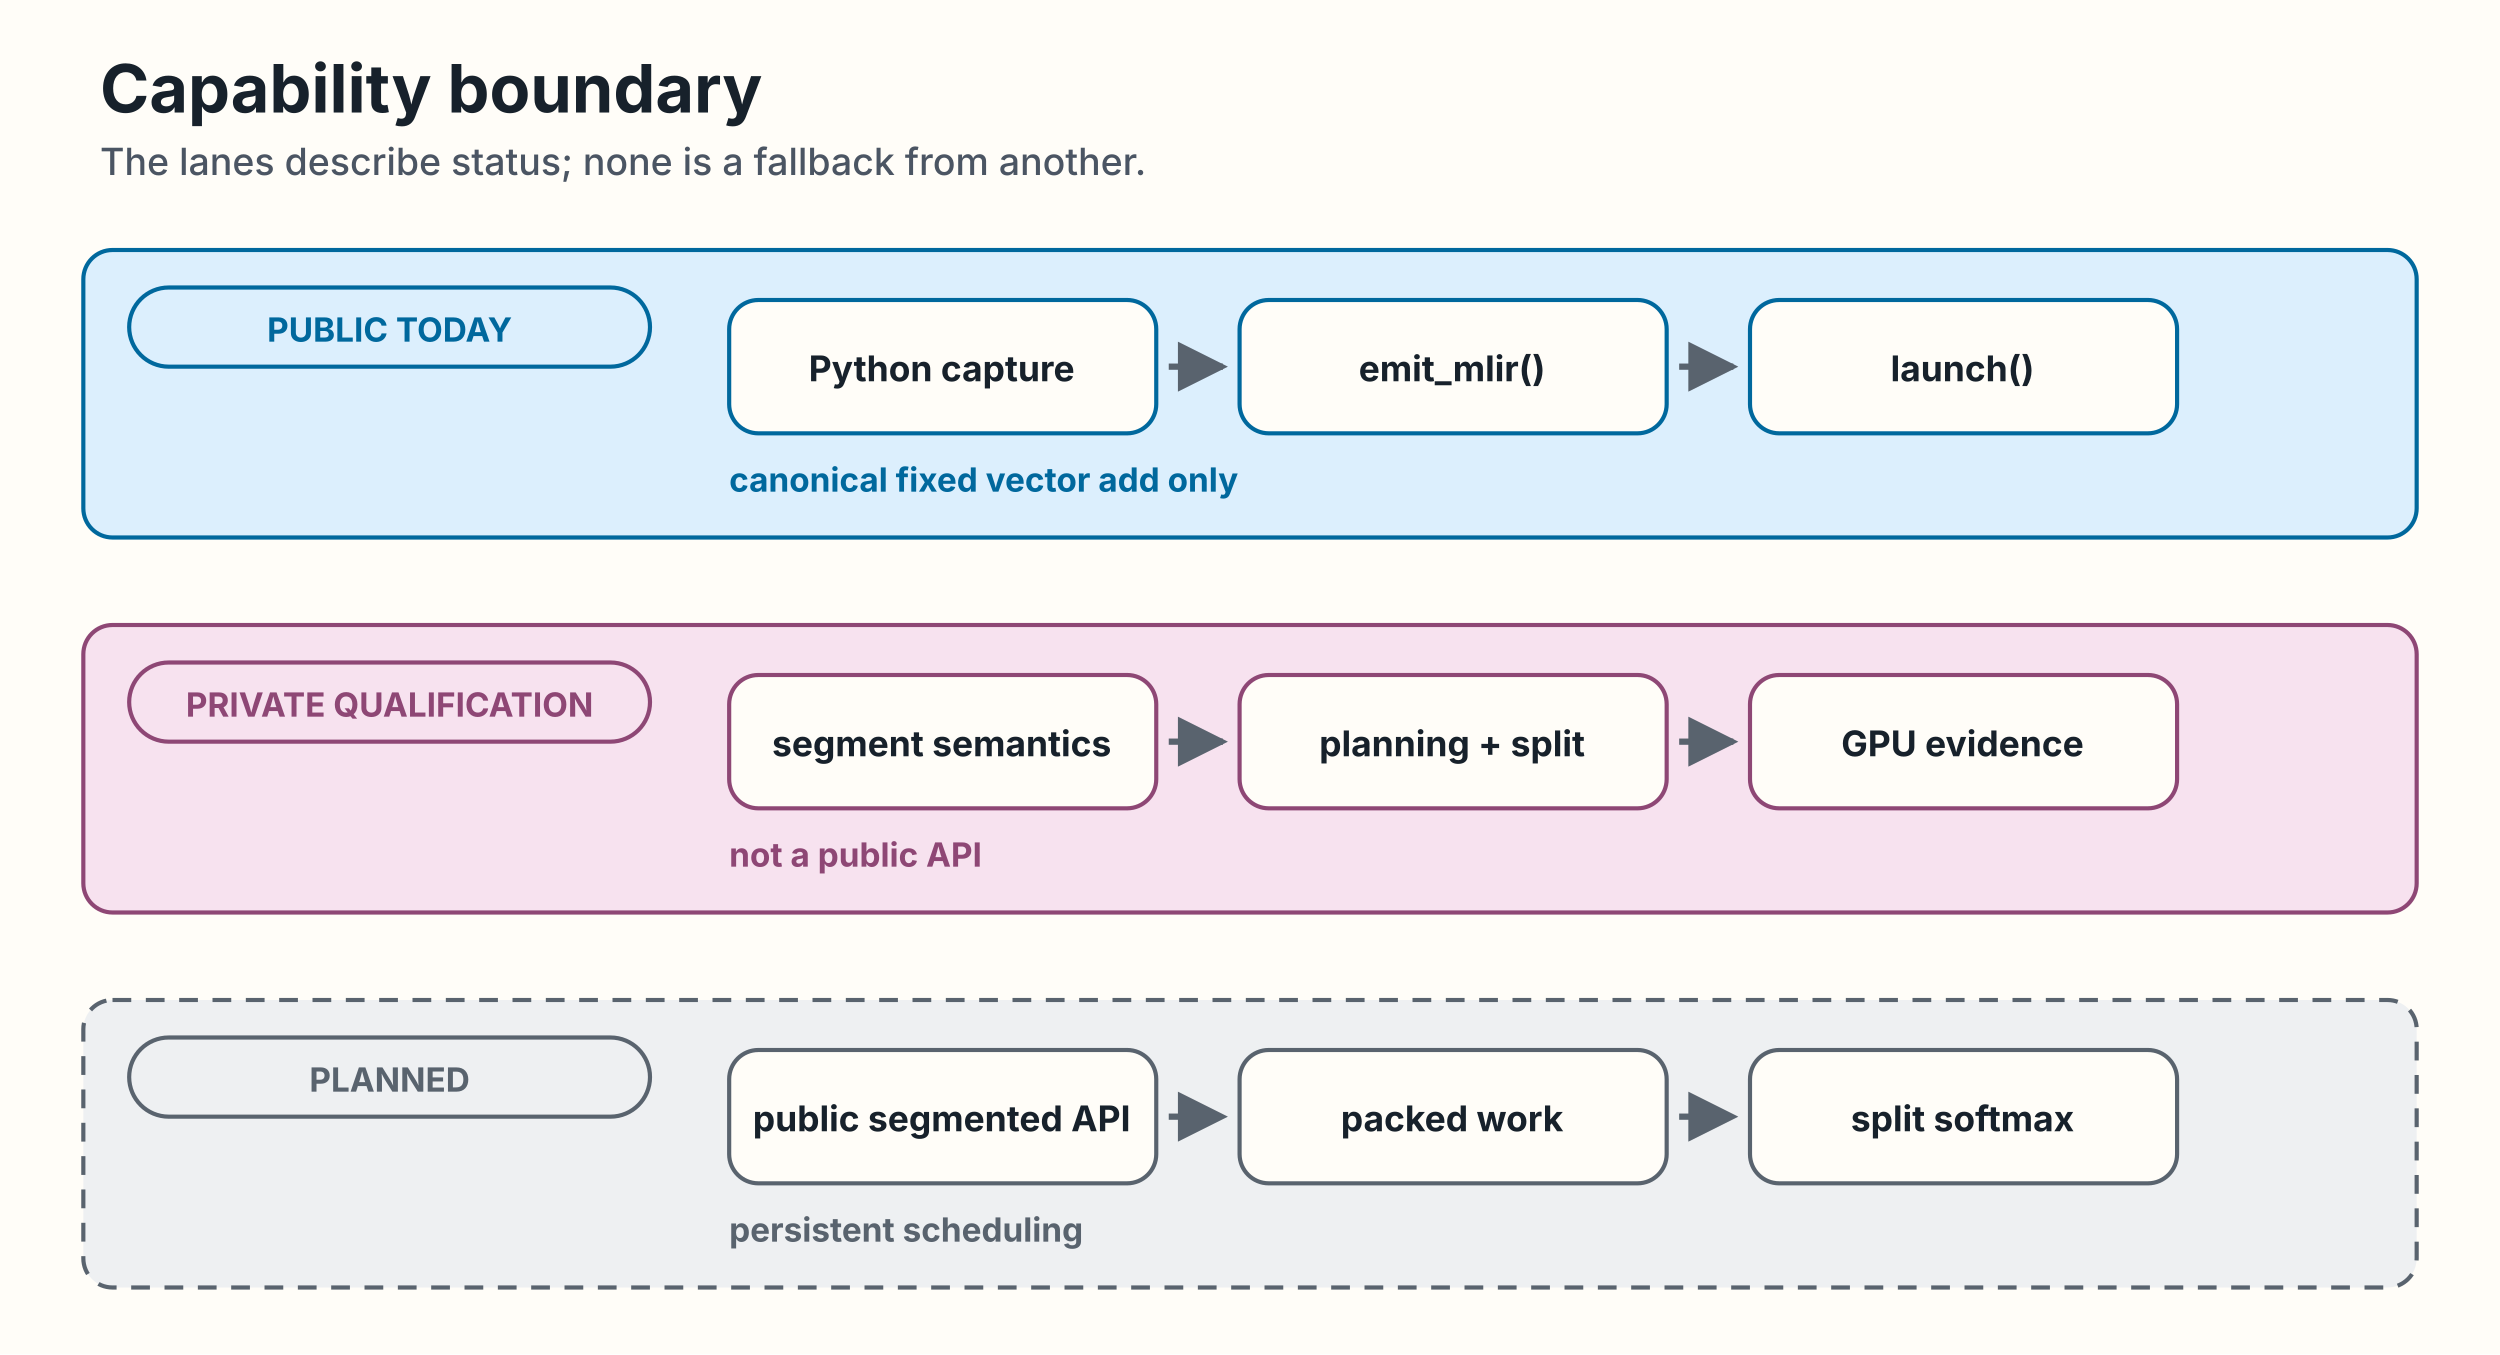
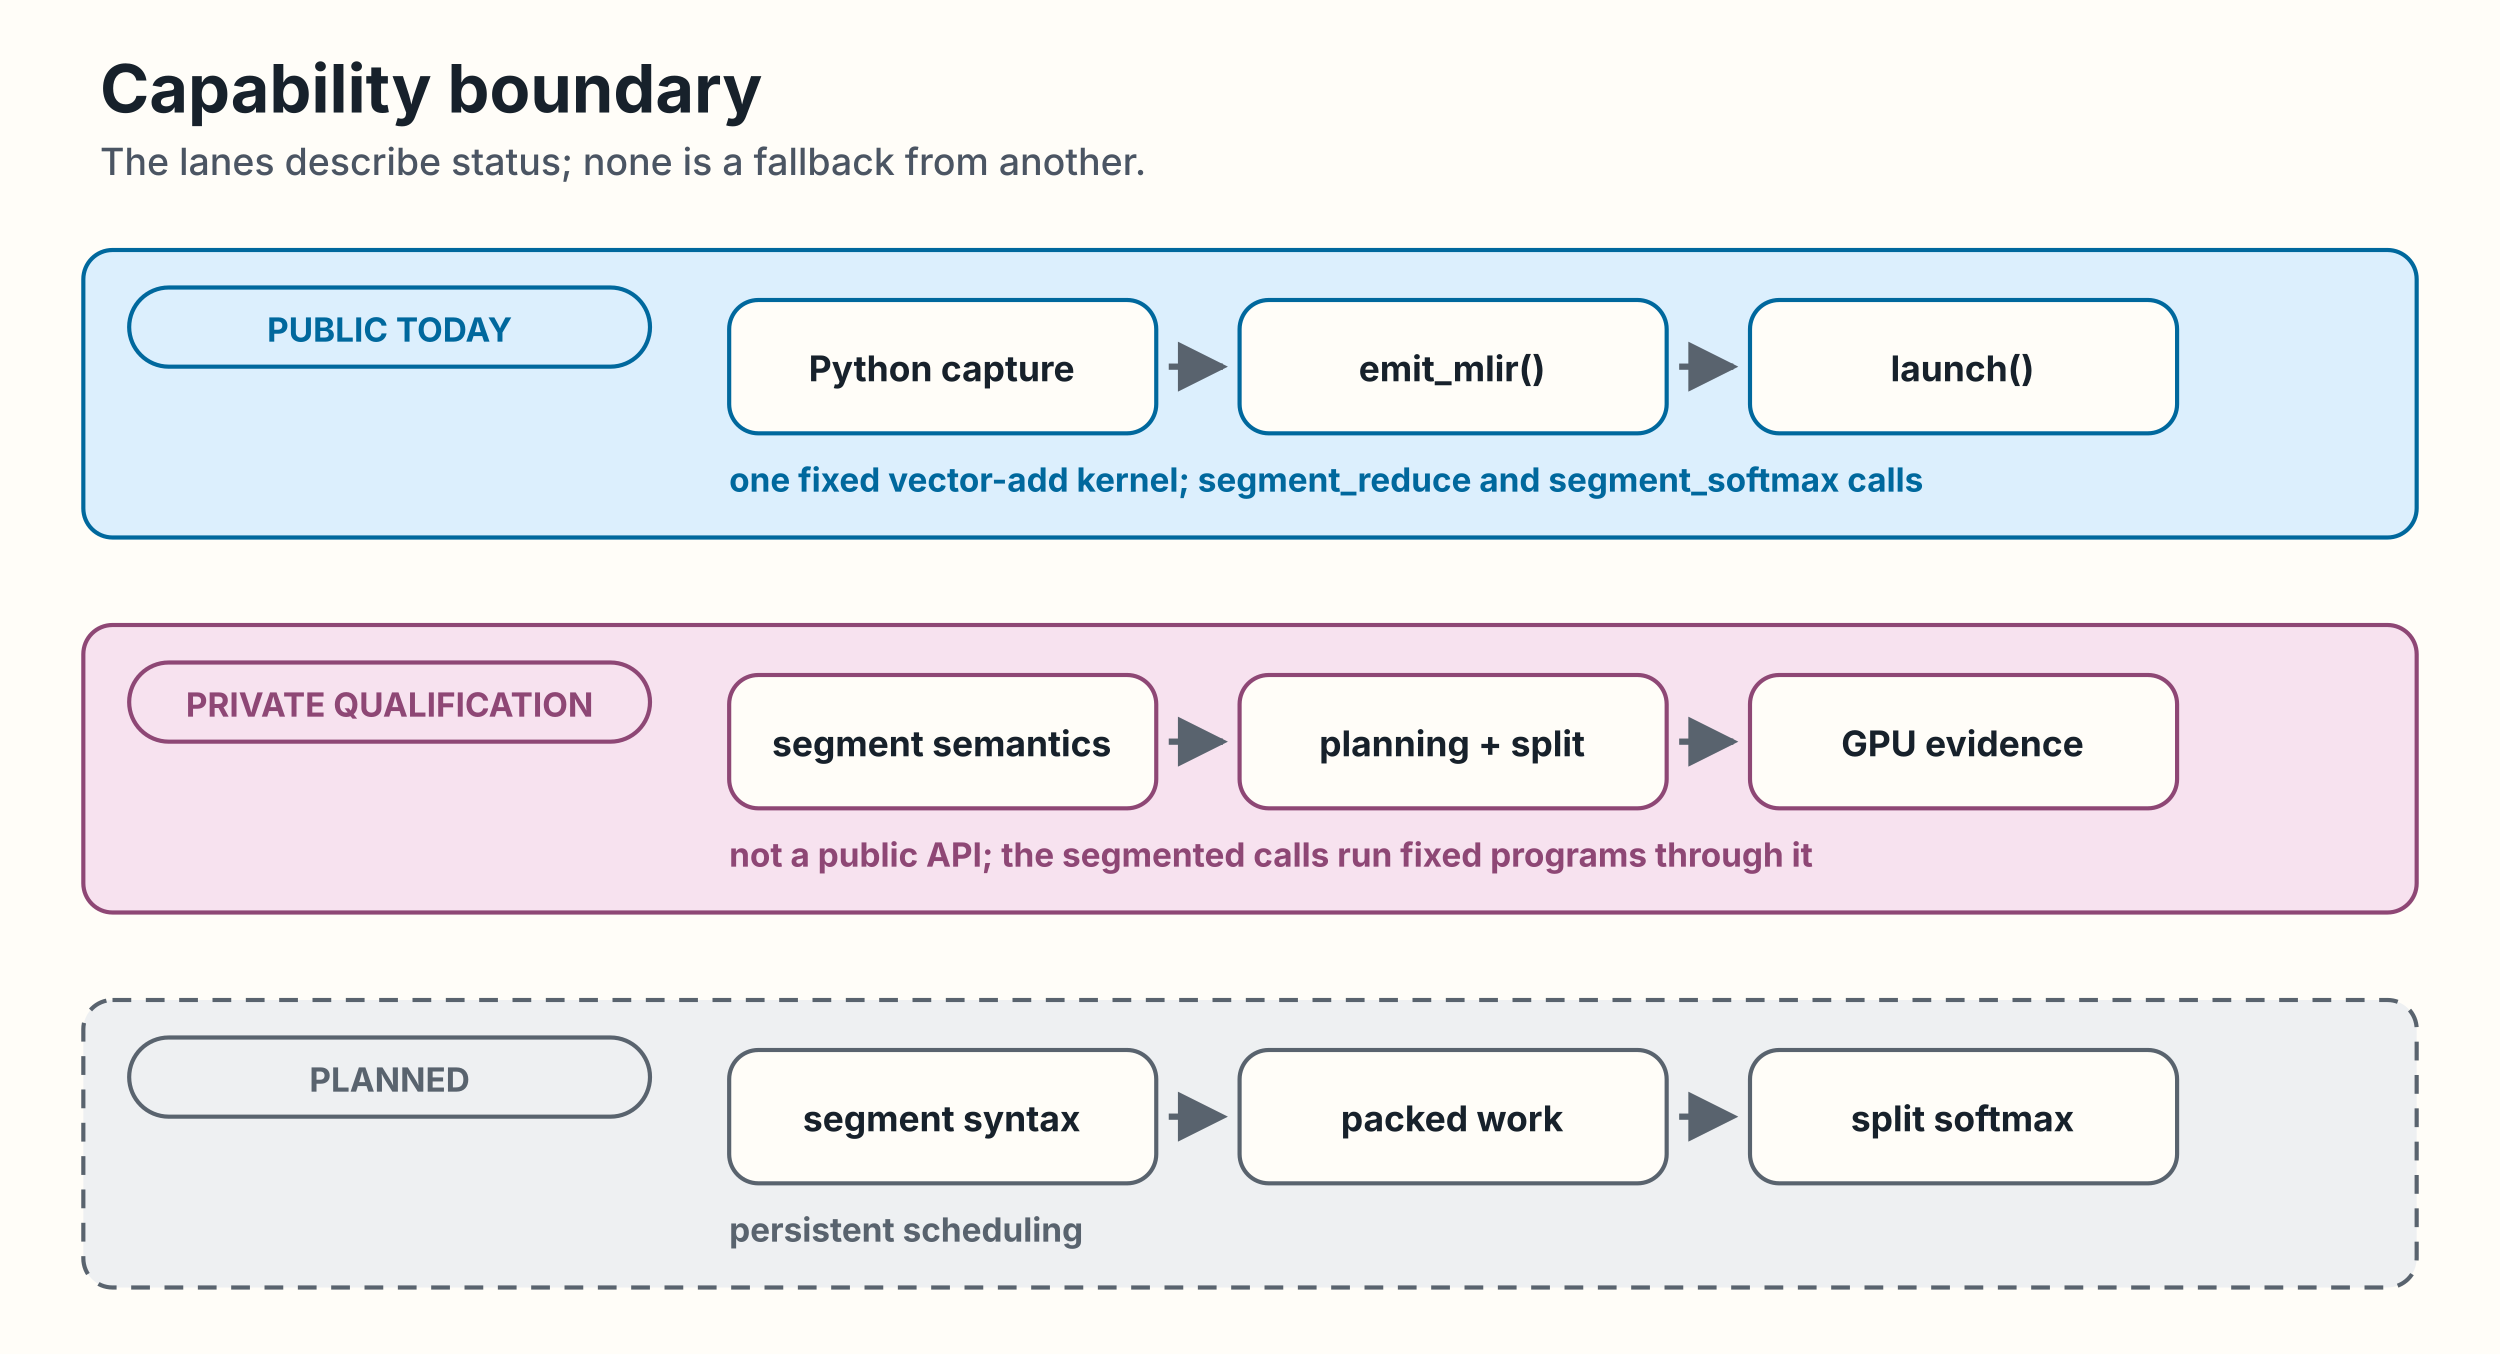
<svg xmlns="http://www.w3.org/2000/svg" viewBox="0 0 1200 650" role="img" aria-labelledby="capability-boundary-title capability-boundary-description" font-family="system-ui, -apple-system, BlinkMacSystemFont, 'Segoe UI', sans-serif">
  <defs>
    <marker id="capability-boundary-arrow" viewBox="0 0 10 10" refX="9" refY="5" markerWidth="8" markerHeight="8" orient="auto">
      <path d="M 0 0 L 10 5 L 0 10 z" fill="#59636E" />
    </marker>
  </defs>
  <rect data-role="canvas" x="0" y="0" width="1200" height="650" fill="#FFFDF8" />
  <text x="48" y="54" font-size="32" font-weight="750" fill="#17212B" text-anchor="start">Capability boundary</text>
  <text x="48" y="84" font-size="18" font-weight="500" fill="#4B5563" text-anchor="start">The lanes describe status; none is a fallback from another.</text>
  <rect x="40" y="120" width="1120" height="138" rx="14" fill="#DCEFFD" stroke="#00689D" stroke-width="2" />
  <rect x="62" y="138" width="250" height="38" rx="19" fill="#DCEFFD" stroke="#00689D" stroke-width="2" />
  <text x="187" y="164" font-size="16" font-weight="750" fill="#00689D" text-anchor="middle">PUBLIC TODAY</text>
  <rect x="350" y="144" width="205" height="64" rx="14" fill="#FFFDF8" stroke="#00689D" stroke-width="2" />
  <text x="452" y="183" font-size="17" font-weight="650" fill="#17212B" text-anchor="middle">Python capture</text>
  <rect x="595" y="144" width="205" height="64" rx="14" fill="#FFFDF8" stroke="#00689D" stroke-width="2" />
  <text x="697" y="183" font-size="17" font-weight="650" fill="#17212B" text-anchor="middle">emit_mlir()</text>
  <line x1="561" y1="176" x2="587" y2="176" stroke="#59636E" stroke-width="3" marker-end="url(#capability-boundary-arrow)" />
  <rect x="840" y="144" width="205" height="64" rx="14" fill="#FFFDF8" stroke="#00689D" stroke-width="2" />
  <text x="942" y="183" font-size="17" font-weight="650" fill="#17212B" text-anchor="middle">launch()</text>
  <line x1="806" y1="176" x2="832" y2="176" stroke="#59636E" stroke-width="3" marker-end="url(#capability-boundary-arrow)" />
-   <text x="350" y="236" font-size="16" font-weight="650" fill="#00689D" text-anchor="start">canonical fixed vector add only</text>
+   <text x="350" y="236" font-size="16" font-weight="650" fill="#00689D" text-anchor="start">one fixed vector-add kernel; segment_reduce and segment_softmax calls</text>
  <rect x="40" y="300" width="1120" height="138" rx="14" fill="#F7E2EF" stroke="#8E4775" stroke-width="2" />
  <rect x="62" y="318" width="250" height="38" rx="19" fill="#F7E2EF" stroke="#8E4775" stroke-width="2" />
  <text x="187" y="344" font-size="16" font-weight="750" fill="#8E4775" text-anchor="middle">PRIVATE QUALIFICATION</text>
  <rect x="350" y="324" width="205" height="64" rx="14" fill="#FFFDF8" stroke="#8E4775" stroke-width="2" />
  <text x="452" y="363" font-size="17" font-weight="650" fill="#17212B" text-anchor="middle">segment semantics</text>
  <rect x="595" y="324" width="205" height="64" rx="14" fill="#FFFDF8" stroke="#8E4775" stroke-width="2" />
  <text x="697" y="363" font-size="17" font-weight="650" fill="#17212B" text-anchor="middle">planning + split</text>
  <line x1="561" y1="356" x2="587" y2="356" stroke="#59636E" stroke-width="3" marker-end="url(#capability-boundary-arrow)" />
  <rect x="840" y="324" width="205" height="64" rx="14" fill="#FFFDF8" stroke="#8E4775" stroke-width="2" />
  <text x="942" y="363" font-size="17" font-weight="650" fill="#17212B" text-anchor="middle">GPU evidence</text>
  <line x1="806" y1="356" x2="832" y2="356" stroke="#59636E" stroke-width="3" marker-end="url(#capability-boundary-arrow)" />
-   <text x="350" y="416" font-size="16" font-weight="650" fill="#8E4775" text-anchor="start">not a public API</text>
+   <text x="350" y="416" font-size="16" font-weight="650" fill="#8E4775" text-anchor="start">not a public API; the segmented calls run fixed programs through it</text>
  <rect x="40" y="480" width="1120" height="138" rx="14" fill="#EEF0F2" stroke="#59636E" stroke-width="2" stroke-dasharray="9 7" />
  <rect x="62" y="498" width="250" height="38" rx="19" fill="#EEF0F2" stroke="#59636E" stroke-width="2" />
  <text x="187" y="524" font-size="16" font-weight="750" fill="#59636E" text-anchor="middle">PLANNED</text>
  <rect x="350" y="504" width="205" height="64" rx="14" fill="#FFFDF8" stroke="#59636E" stroke-width="2" />
-   <text x="452" y="543" font-size="17" font-weight="650" fill="#17212B" text-anchor="middle">public segmented API</text>
+   <text x="452" y="543" font-size="17" font-weight="650" fill="#17212B" text-anchor="middle">segment syntax</text>
  <rect x="595" y="504" width="205" height="64" rx="14" fill="#FFFDF8" stroke="#59636E" stroke-width="2" />
  <text x="697" y="543" font-size="17" font-weight="650" fill="#17212B" text-anchor="middle">packed work</text>
  <line x1="561" y1="536" x2="587" y2="536" stroke="#59636E" stroke-width="3" stroke-dasharray="8 7" marker-end="url(#capability-boundary-arrow)" />
  <rect x="840" y="504" width="205" height="64" rx="14" fill="#FFFDF8" stroke="#59636E" stroke-width="2" />
  <text x="942" y="543" font-size="17" font-weight="650" fill="#17212B" text-anchor="middle">split softmax</text>
  <line x1="806" y1="536" x2="832" y2="536" stroke="#59636E" stroke-width="3" stroke-dasharray="8 7" marker-end="url(#capability-boundary-arrow)" />
  <text x="350" y="596" font-size="16" font-weight="650" fill="#59636E" text-anchor="start">persistent scheduling</text>
</svg>
